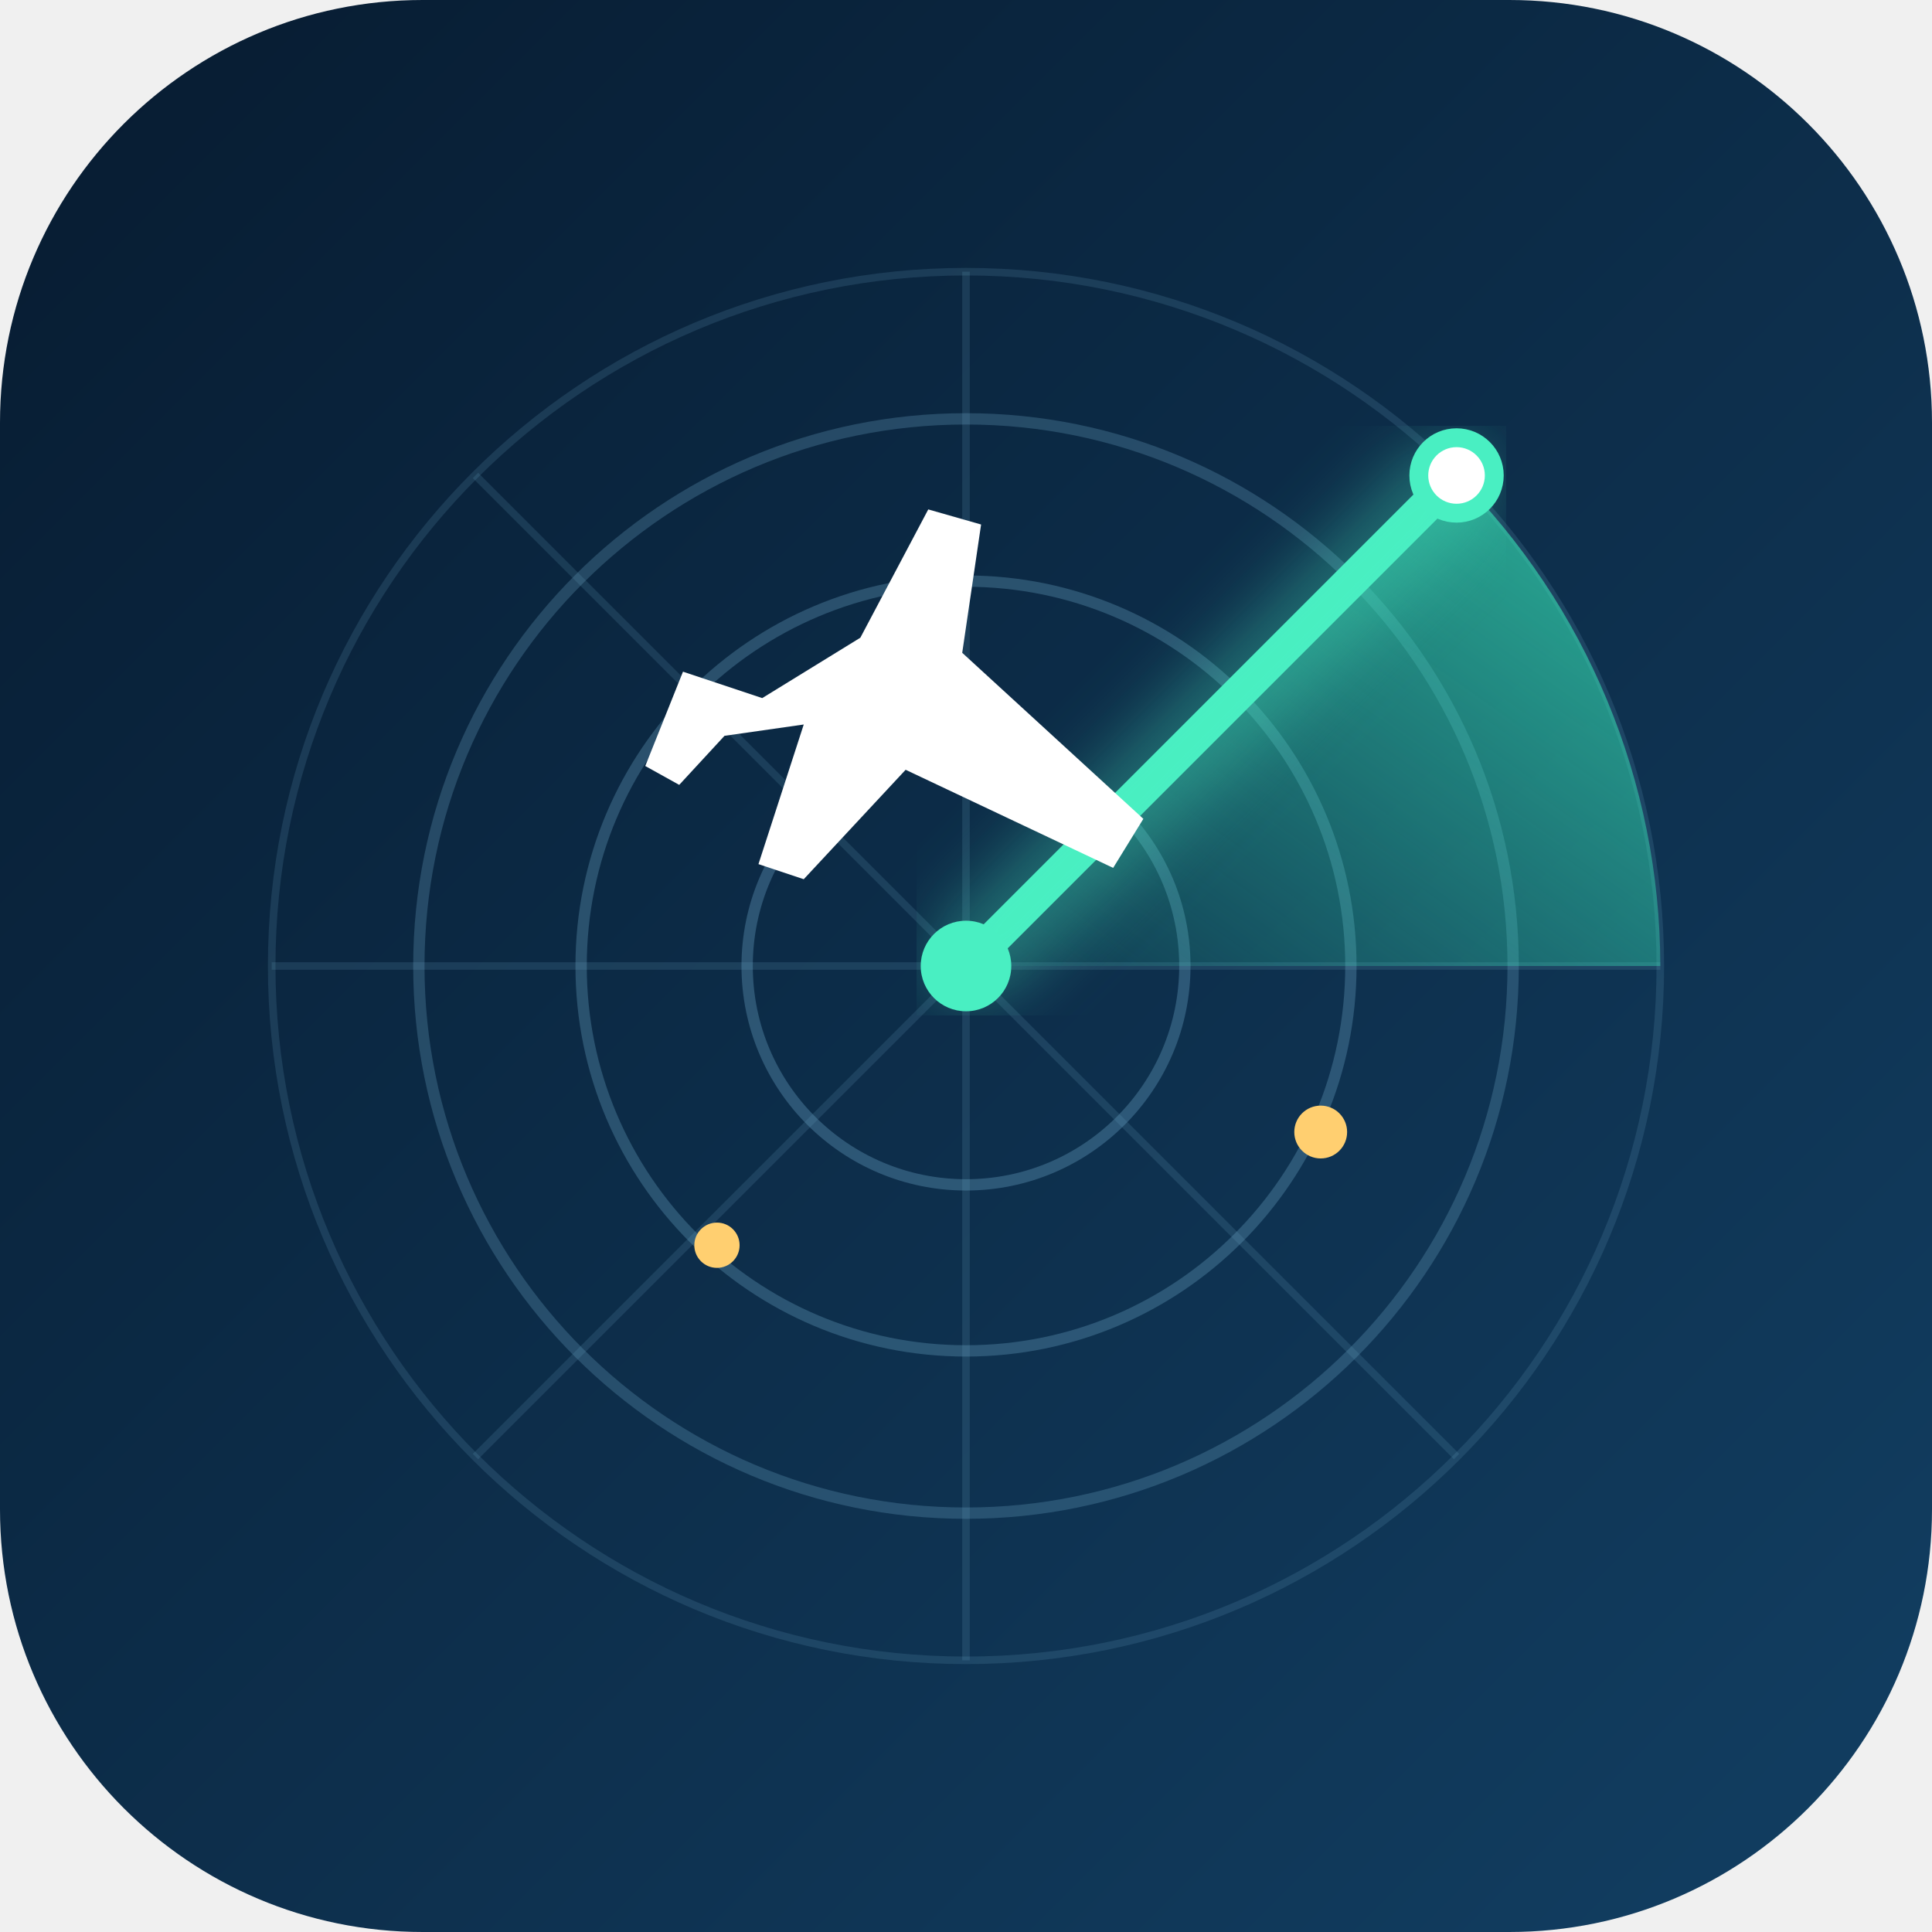
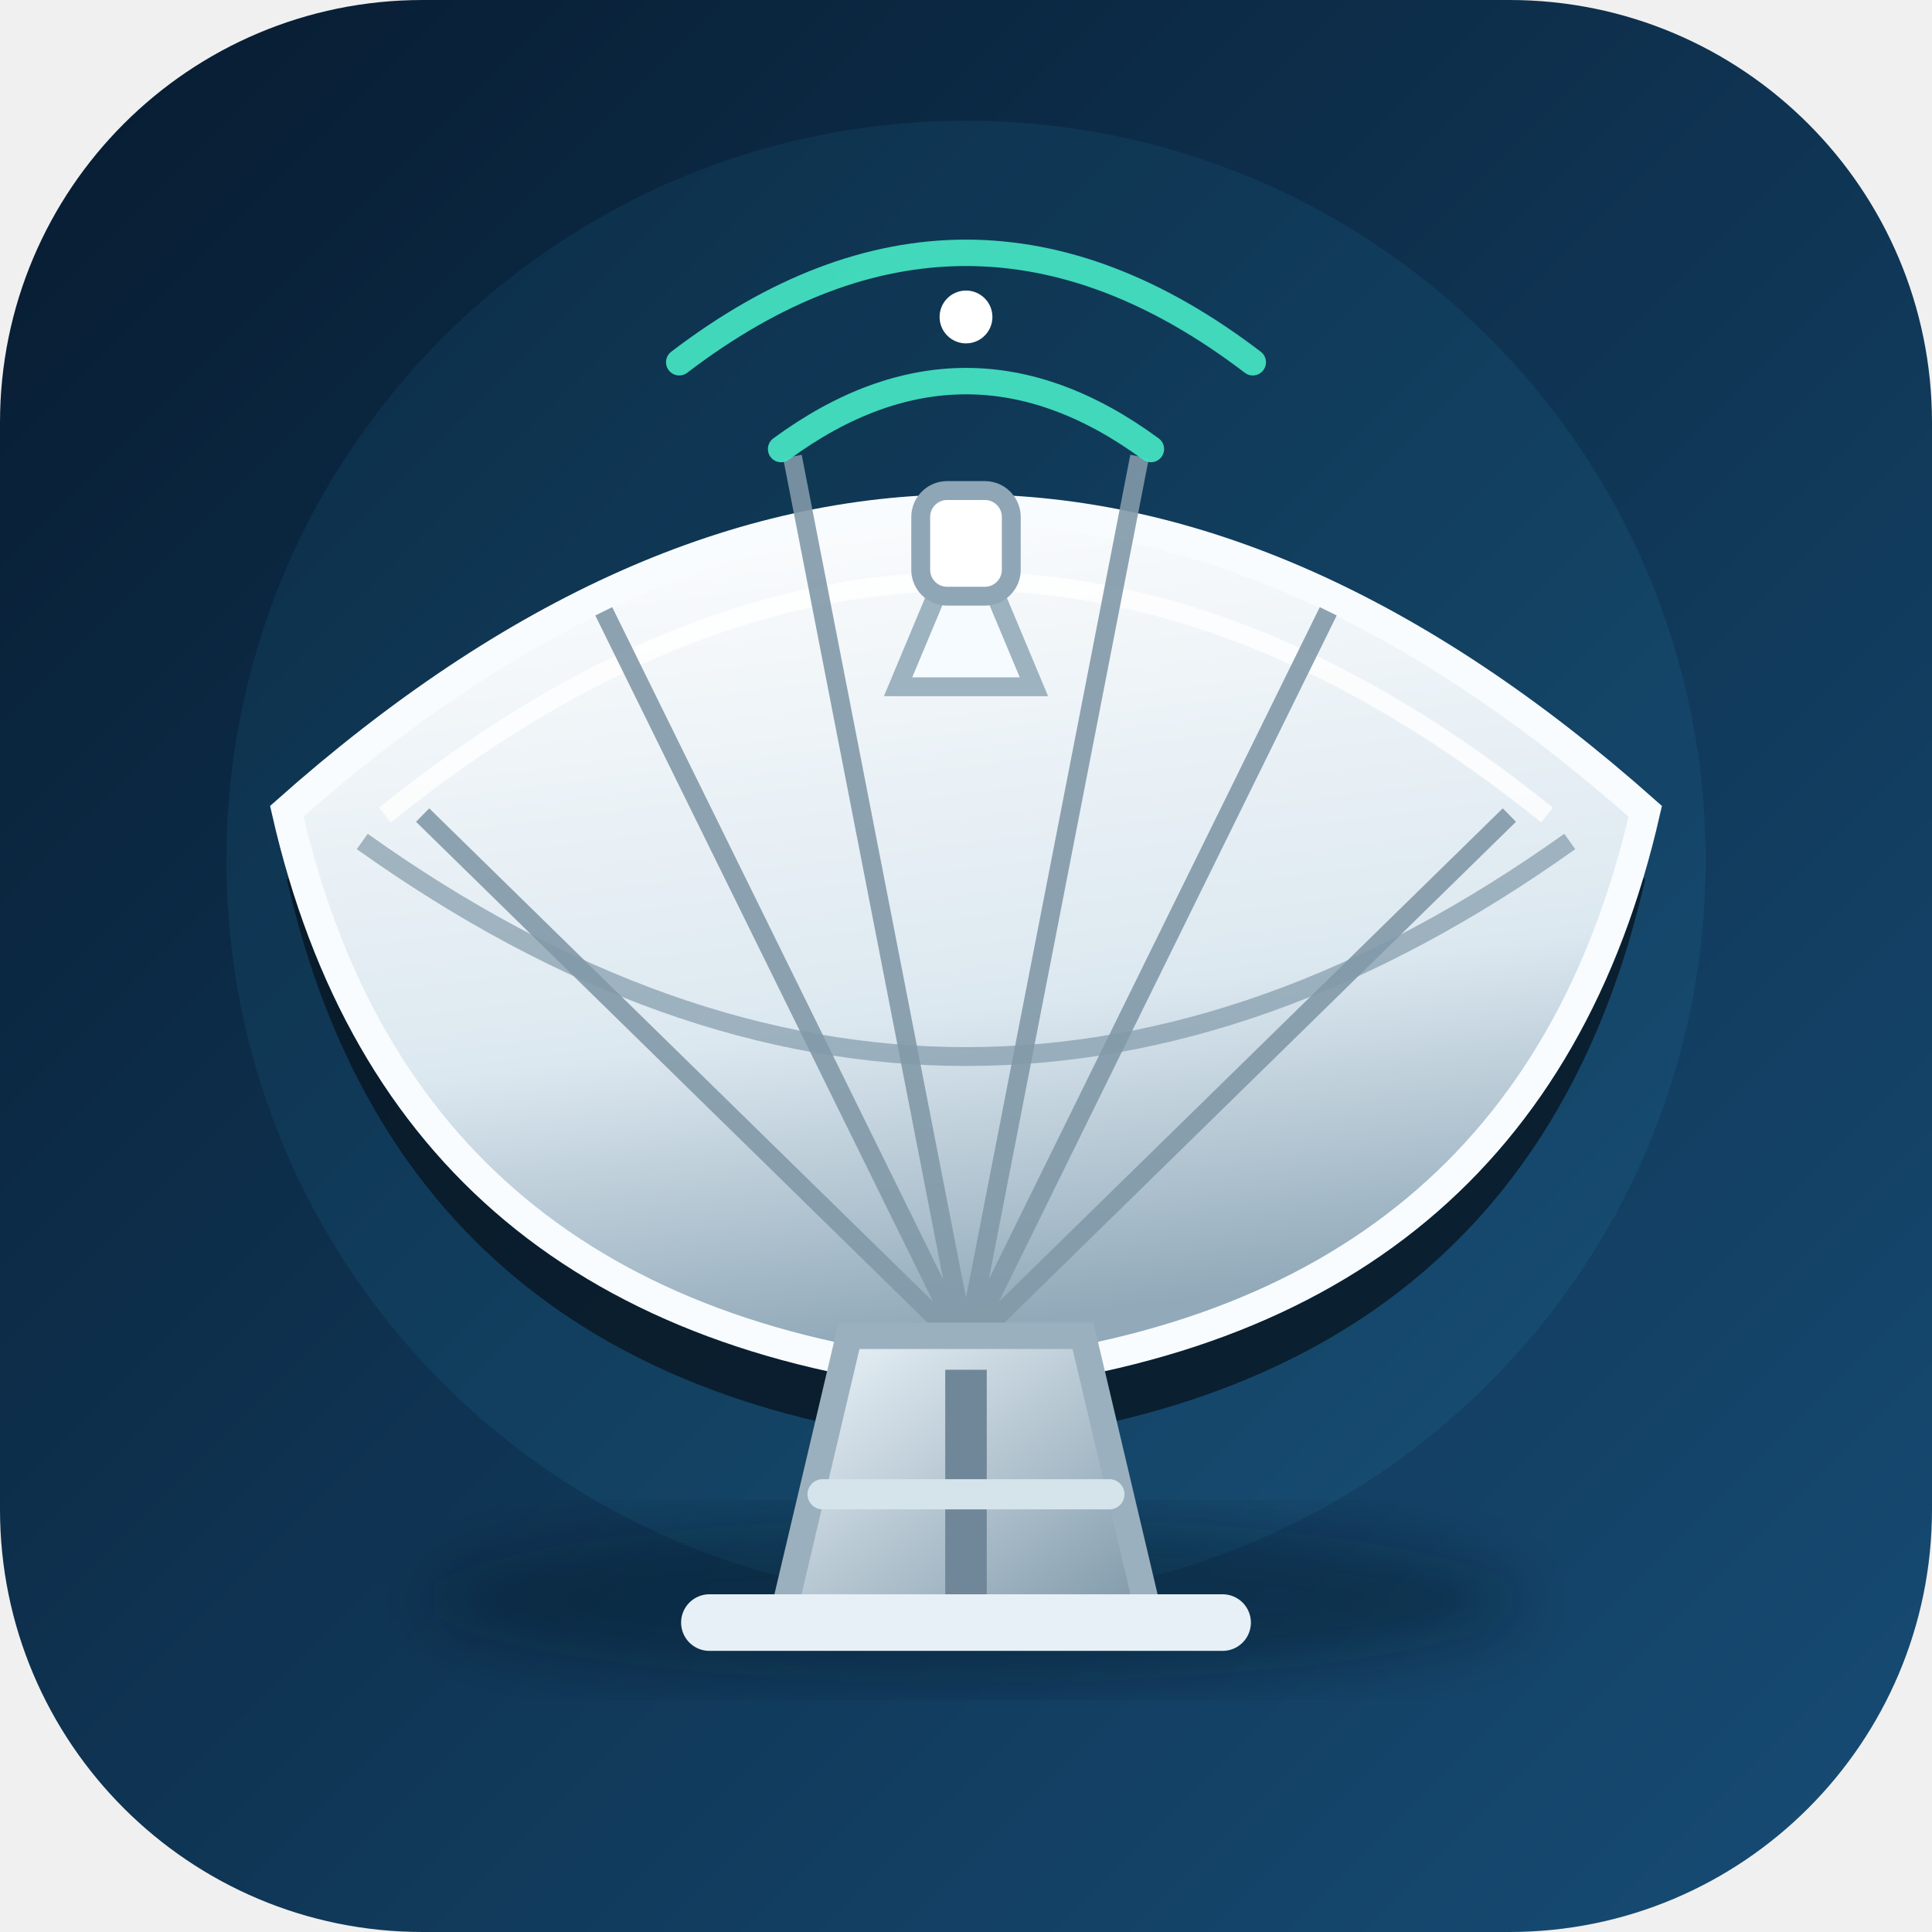
<svg xmlns="http://www.w3.org/2000/svg" viewBox="0 0 512 512">
  <defs>
    <linearGradient id="bg" x1="0" y1="0" x2="1" y2="1">
      <stop stop-color="#071b30" />
-       <stop offset="1" stop-color="#123f63" />
+       <stop offset="1" stop-color="#174d76" />
    </linearGradient>
-     <linearGradient id="beam" x1="0" y1="1" x2="1" y2="0">
-       <stop stop-color="#36e0b4" stop-opacity=".05" />
-       <stop offset="1" stop-color="#36e0b4" stop-opacity=".75" />
+     <linearGradient id="dish" x1="0" y1="0" x2=".2" y2="1">
+       <stop stop-color="#fff" />
+       <stop offset=".65" stop-color="#dce8f0" />
+       <stop offset="1" stop-color="#91a9b9" />
    </linearGradient>
-     <filter id="glow">
-       <feGaussianBlur stdDeviation="9" />
+     <linearGradient id="metal" x1="0" y1="0" x2="1" y2="1">
+       <stop stop-color="#eff7fc" />
+       <stop offset="1" stop-color="#8099aa" />
+     </linearGradient>
+     <filter id="shadow">
+       <feGaussianBlur stdDeviation="8" />
    </filter>
  </defs>
  <rect width="512" height="512" rx="112" fill="url(#bg)" />
-   <circle cx="256" cy="256" r="184" fill="none" stroke="#6ca5c7" stroke-opacity=".18" stroke-width="2" />
-   <circle cx="256" cy="256" r="145" fill="none" stroke="#6ca5c7" stroke-opacity=".28" stroke-width="3" />
-   <circle cx="256" cy="256" r="102" fill="none" stroke="#6ca5c7" stroke-opacity=".32" stroke-width="3" />
-   <circle cx="256" cy="256" r="58" fill="none" stroke="#6ca5c7" stroke-opacity=".35" stroke-width="3" />
-   <path d="M72 256H440M256 72V440M126 126 386 386M386 126 126 386" stroke="#6ca5c7" stroke-opacity=".17" stroke-width="2" />
-   <path d="M256 256 386 126A184 184 0 0 1 440 256Z" fill="url(#beam)" />
-   <path d="M256 256 386 126" stroke="#49efc2" stroke-width="9" stroke-linecap="round" />
-   <path d="M256 256 386 126" stroke="#49efc2" stroke-width="23" stroke-linecap="round" opacity=".35" filter="url(#glow)" />
-   <path d="m202 185 26-16 18-34 14 4-5 34 48 44-8 13-55-26-27 29-12-4 12-37-21 3-12 13-9-5 10-25Z" fill="#fff" />
-   <circle cx="256" cy="256" r="12" fill="#49efc2" />
-   <circle cx="386" cy="126" r="10" fill="#fff" stroke="#49efc2" stroke-width="5" />
-   <circle cx="350" cy="300" r="7" fill="#ffcf70" />
-   <circle cx="190" cy="330" r="6" fill="#ffcf70" />
+   <circle cx="256" cy="228" r="196" fill="#38bdf8" opacity=".08" />
+   <ellipse cx="258" cy="424" rx="145" ry="22" fill="#020d18" opacity=".3" filter="url(#shadow)" />
+   <path d="M76 215 Q256 55 436 215 Q405 351 256 365 Q107 351 76 215Z" fill="#071522" opacity=".8" transform="translate(0 18)" />
+   <path d="M76 215 Q256 55 436 215 Q405 351 256 365 Q107 351 76 215Z" fill="url(#dish)" stroke="#f8fcff" stroke-width="8" />
+   <path d="M102 216 Q256 92 410 216" fill="none" stroke="#fff" stroke-width="5" opacity=".8" />
+   <path d="M96 223 Q256 337 416 223" fill="none" stroke="#829aaa" stroke-width="5" opacity=".7" />
+   <g stroke="#8299a8" stroke-width="5" opacity=".9" fill="none">
+     <path d="M112 216 256 357 400 216M160 162 256 357 352 162M210 121 256 357 302 121" />
+   </g>
+   <path d="M256 350 256 177" stroke="url(#metal)" stroke-width="18" stroke-linecap="round" />
+   <path d="M238 182 256 139 274 182Z" fill="#f6fbff" stroke="#9eb3c0" stroke-width="5" />
+   <rect x="244" y="130" width="24" height="28" rx="7" fill="#fff" stroke="#8fa6b6" stroke-width="5" />
+   <path d="M225 354 208 426H304L287 354Z" fill="url(#metal)" stroke="#9bb0be" stroke-width="7" />
+   <path d="M256 363V430" stroke="#6f8798" stroke-width="11" />
+   <path d="M188 430H324" stroke="#e6f0f6" stroke-width="15" stroke-linecap="round" />
+   <path d="M218 396H294" stroke="#d5e3eb" stroke-width="8" stroke-linecap="round" />
+   <g fill="none" stroke="#43e0c0" stroke-width="7" stroke-linecap="round" opacity=".95">
+     <path d="M180 96Q256 38 332 96" />
+     <path d="M207 119Q256 83 305 119" />
+   </g>
+   <circle cx="256" cy="84" r="7" fill="#fff" />
</svg>
